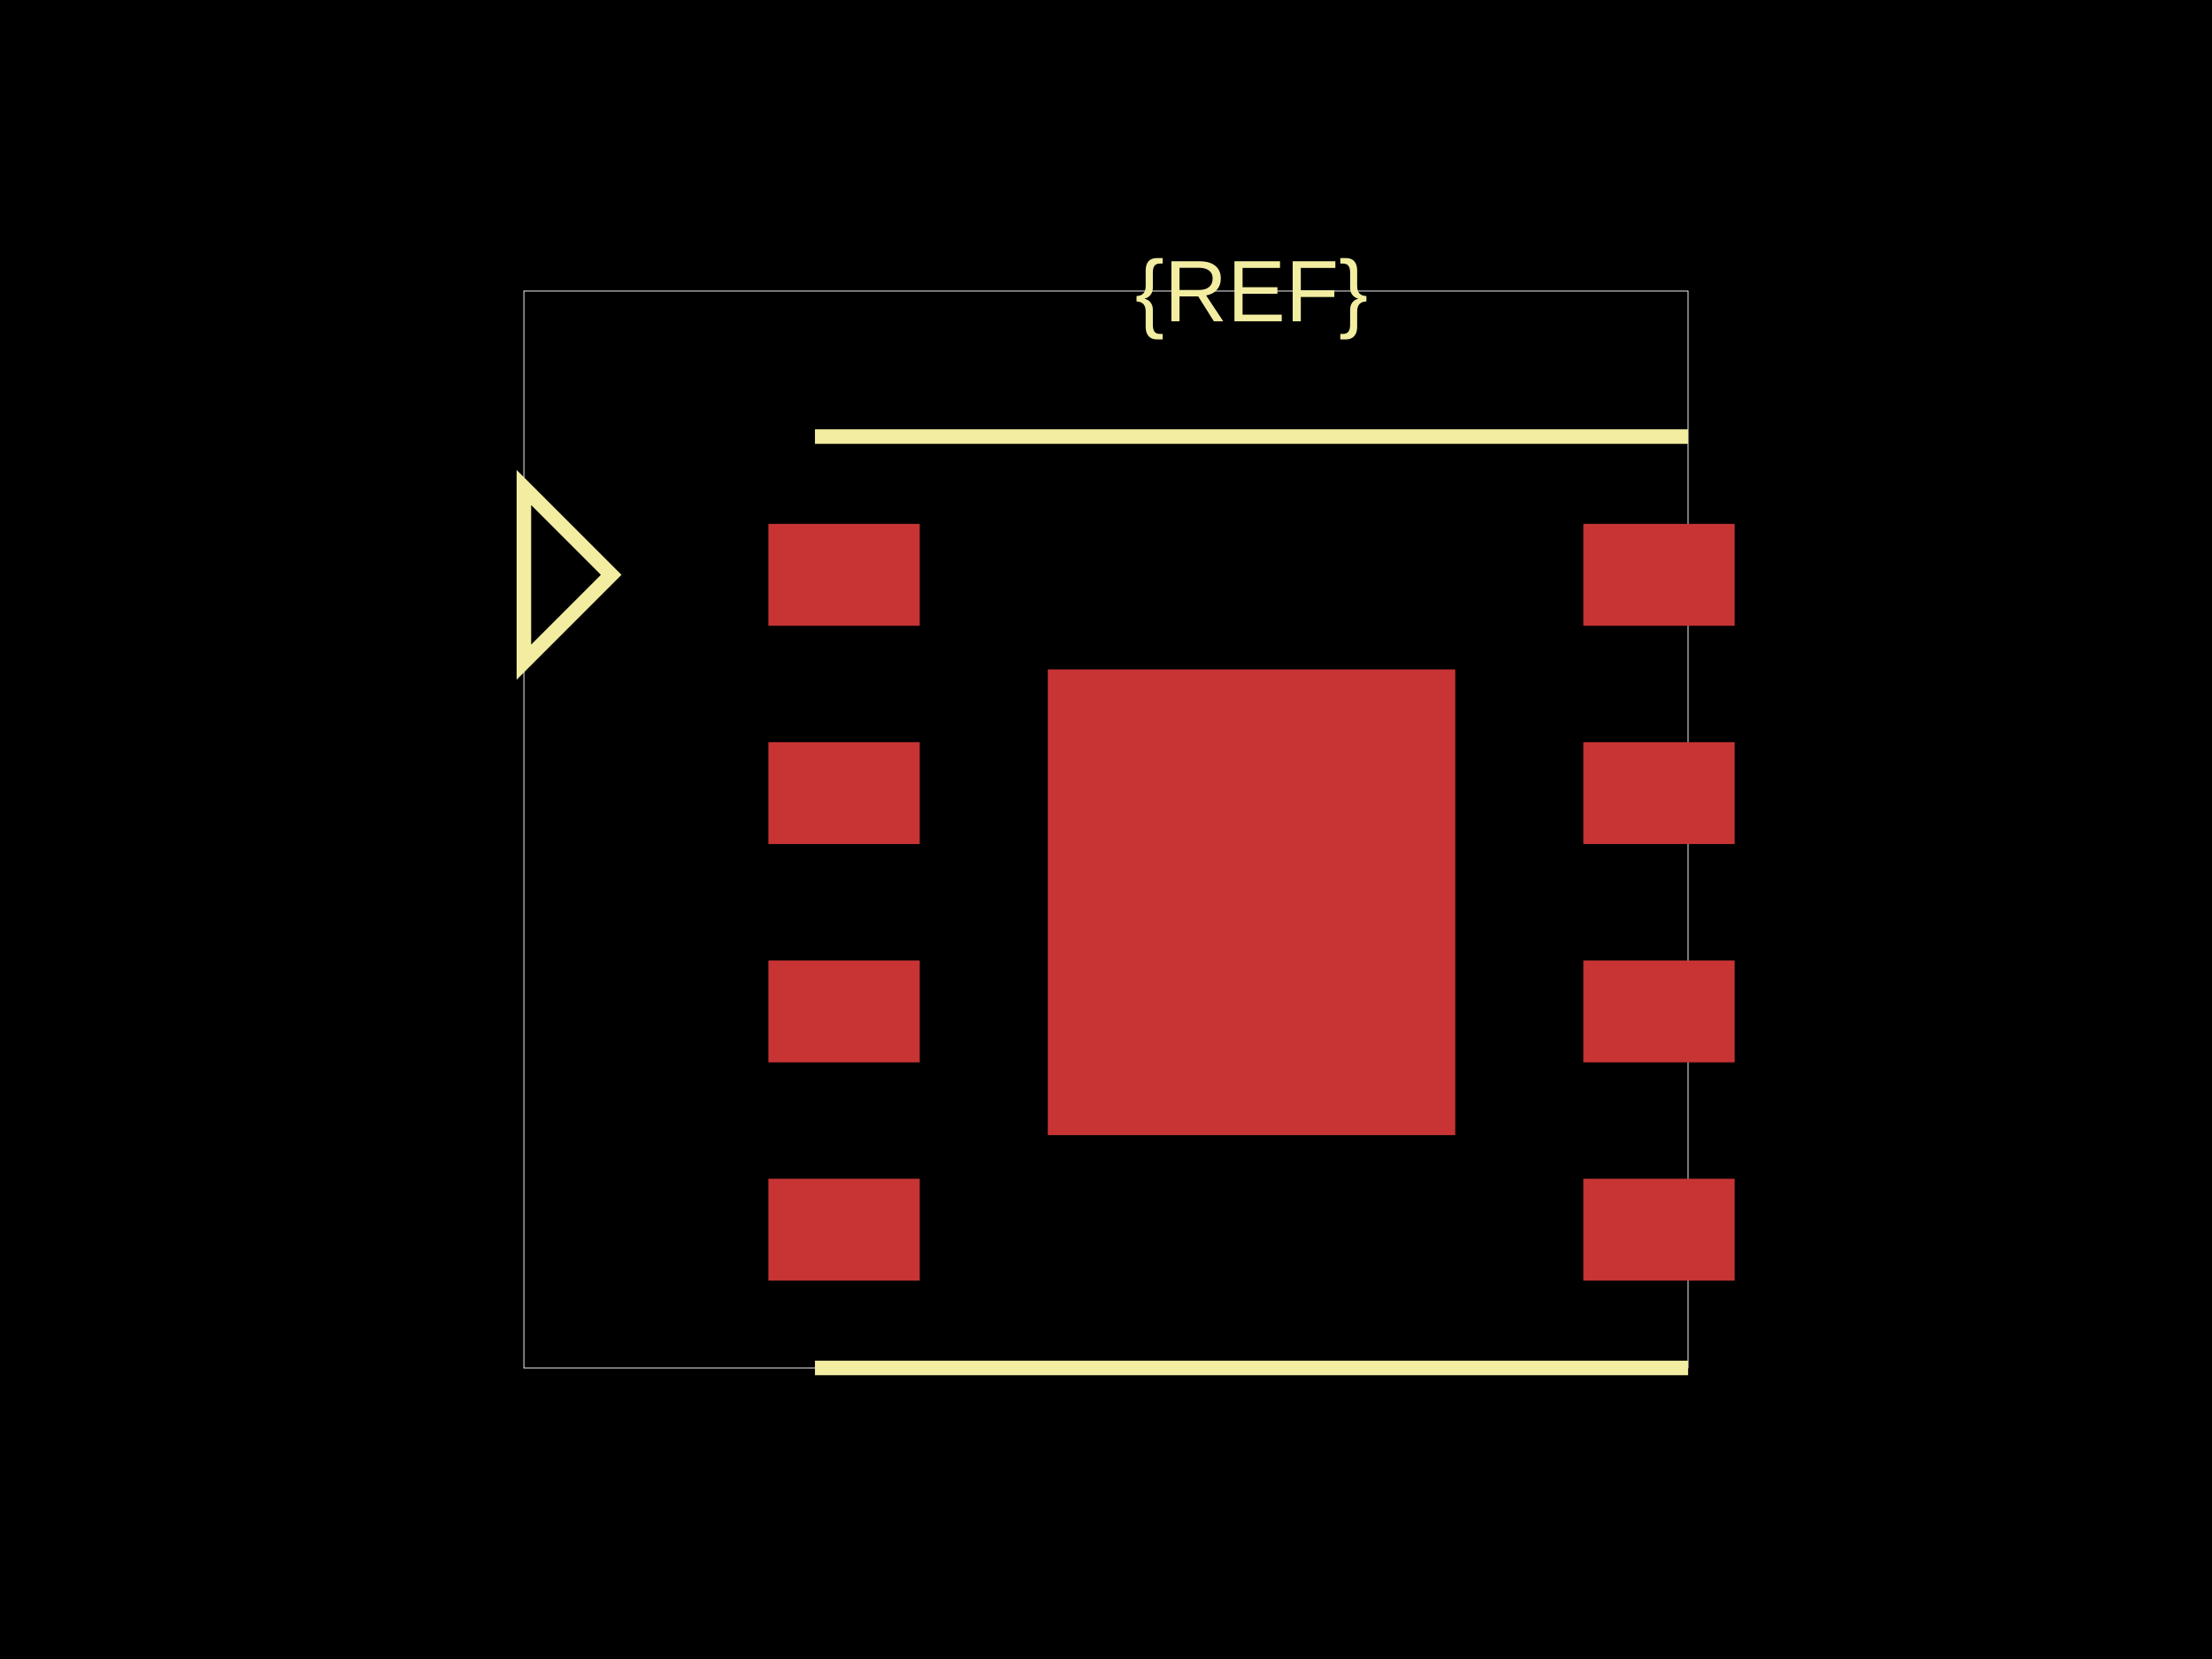
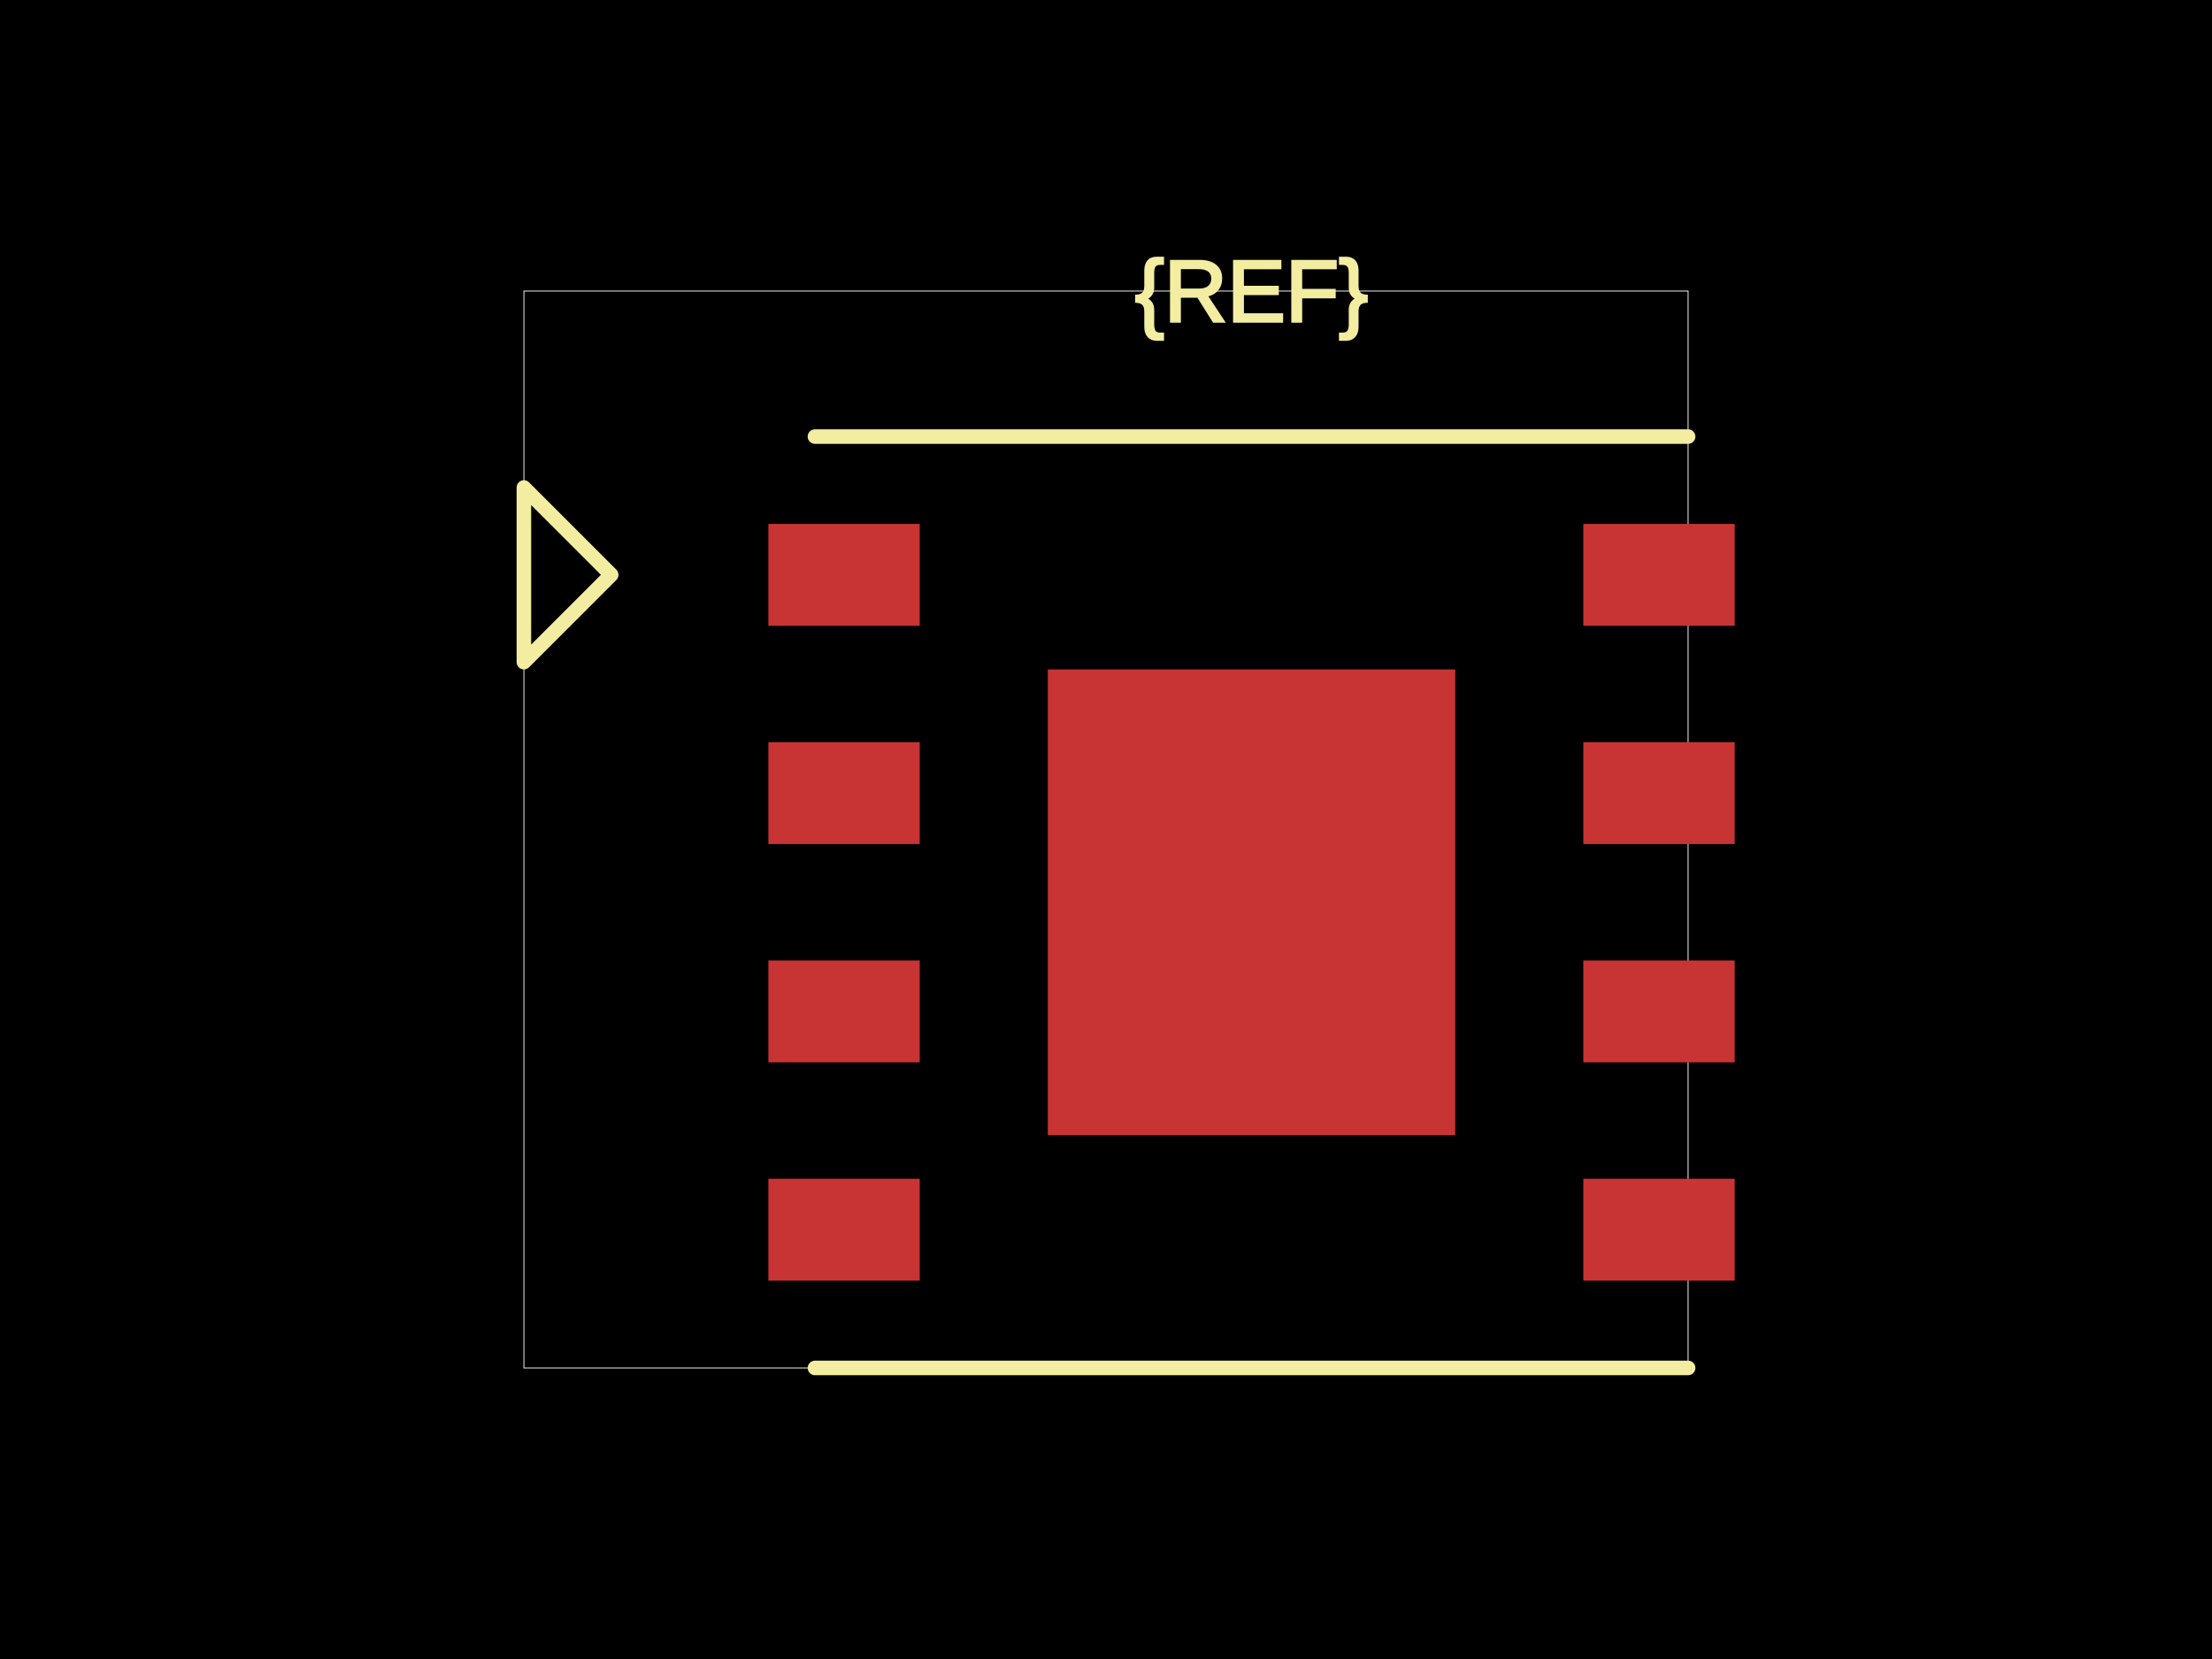
<svg xmlns="http://www.w3.org/2000/svg" width="800" height="600">
  <style />
  <rect class="boundary" x="0" y="0" fill="#000" width="800" height="600" />
  <rect class="pcb-boundary" fill="none" stroke="#fff" stroke-width="0.3" x="189.474" y="105.263" width="421.053" height="389.474" />
  <rect class="pcb-pad" fill="rgb(200, 52, 52)" x="277.895" y="189.474" width="54.737" height="36.842" />
  <rect class="pcb-pad" fill="rgb(200, 52, 52)" x="277.895" y="268.421" width="54.737" height="36.842" />
  <rect class="pcb-pad" fill="rgb(200, 52, 52)" x="277.895" y="347.368" width="54.737" height="36.842" />
  <rect class="pcb-pad" fill="rgb(200, 52, 52)" x="277.895" y="426.316" width="54.737" height="36.842" />
  <rect class="pcb-pad" fill="rgb(200, 52, 52)" x="572.632" y="189.474" width="54.737" height="36.842" />
  <rect class="pcb-pad" fill="rgb(200, 52, 52)" x="572.632" y="268.421" width="54.737" height="36.842" />
  <rect class="pcb-pad" fill="rgb(200, 52, 52)" x="572.632" y="347.368" width="54.737" height="36.842" />
  <rect class="pcb-pad" fill="rgb(200, 52, 52)" x="572.632" y="426.316" width="54.737" height="36.842" />
  <rect class="pcb-pad" fill="rgb(200, 52, 52)" x="378.947" y="242.105" width="147.368" height="168.421" />
-   <path class="pcb-silkscreen pcb-silkscreen-top" d="M 294.737 157.895 L 610.526 157.895" fill="none" stroke="#f2eda1" stroke-width="5.263" data-pcb-component-id="" data-pcb-silkscreen-path-id="" />
-   <path class="pcb-silkscreen pcb-silkscreen-top" d="M 294.737 494.737 L 610.526 494.737" fill="none" stroke="#f2eda1" stroke-width="5.263" data-pcb-component-id="" data-pcb-silkscreen-path-id="" />
-   <path class="pcb-silkscreen pcb-silkscreen-top" d="M 221.053 207.895 L 189.474 176.316 L 189.474 239.474 L 221.053 207.895 Z" fill="none" stroke="#f2eda1" stroke-width="5.263" data-pcb-component-id="pin_marker_1" data-pcb-silkscreen-path-id="pin_marker_1" />
-   <text x="0" y="0" fill="#f2eda1" font-family="Arial, sans-serif" font-size="31.579" text-anchor="middle" dominant-baseline="central" transform="matrix(1,0,0,1,452.6316,105.2632)" class="pcb-silkscreen-text pcb-silkscreen-top" data-pcb-silkscreen-text-id="pcb_component_1" stroke="#f2eda1" stroke-width="0">{REF}</text>
+   <path class="pcb-silkscreen pcb-silkscreen-top" d="M 294.737 157.895 L 610.526 157.895" fill="none" stroke="#f2eda1" stroke-width="5.263" stroke-linecap="round" stroke-linejoin="round" data-pcb-component-id="" data-pcb-silkscreen-path-id="" />
+   <path class="pcb-silkscreen pcb-silkscreen-top" d="M 294.737 494.737 L 610.526 494.737" fill="none" stroke="#f2eda1" stroke-width="5.263" stroke-linecap="round" stroke-linejoin="round" data-pcb-component-id="" data-pcb-silkscreen-path-id="" />
+   <path class="pcb-silkscreen pcb-silkscreen-top" d="M 221.053 207.895 L 189.474 176.316 L 189.474 239.474 L 221.053 207.895 Z" fill="none" stroke="#f2eda1" stroke-width="5.263" stroke-linecap="round" stroke-linejoin="round" data-pcb-component-id="pin_marker_1" data-pcb-silkscreen-path-id="pin_marker_1" />
+   <text x="0" y="0" dx="0" dy="0" fill="#f2eda1" font-family="Arial, sans-serif" font-size="31.579" text-anchor="middle" dominant-baseline="central" transform="matrix(1,0,0,1,452.6316,105.2632)" class="pcb-silkscreen-text pcb-silkscreen-top" data-pcb-silkscreen-text-id="pcb_component_1" stroke="#f2eda1">{REF}</text>
</svg>
